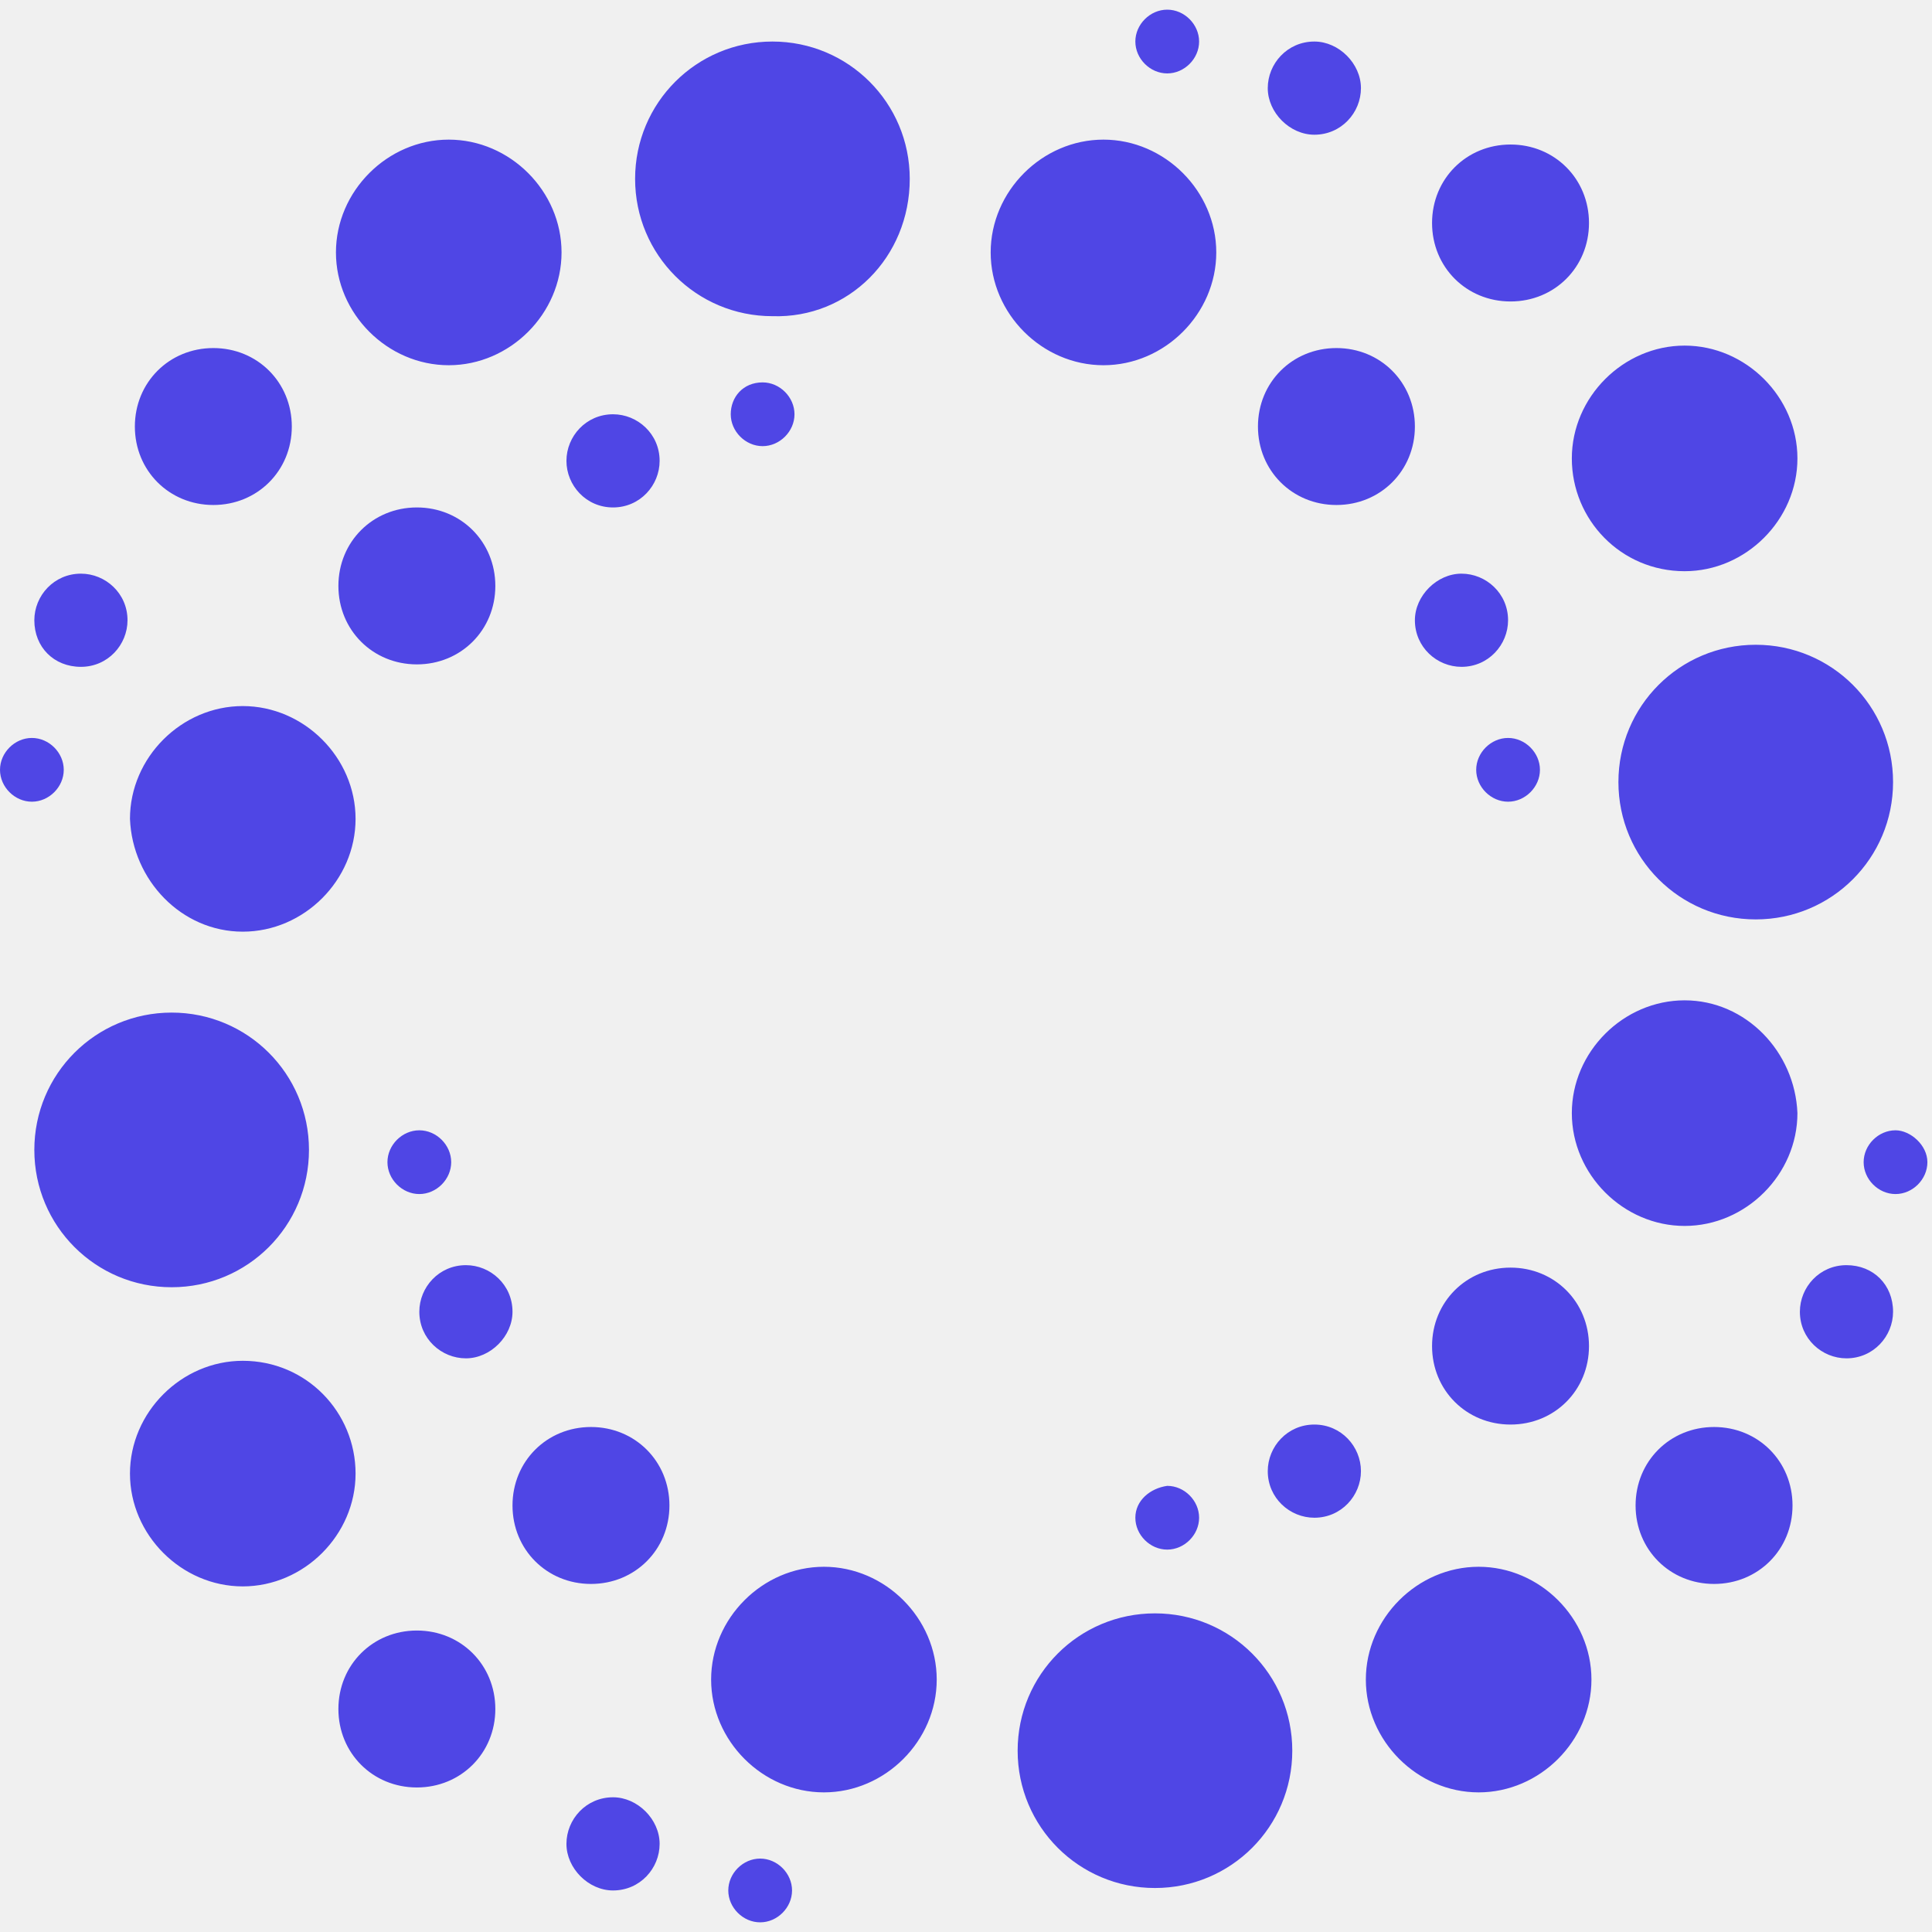
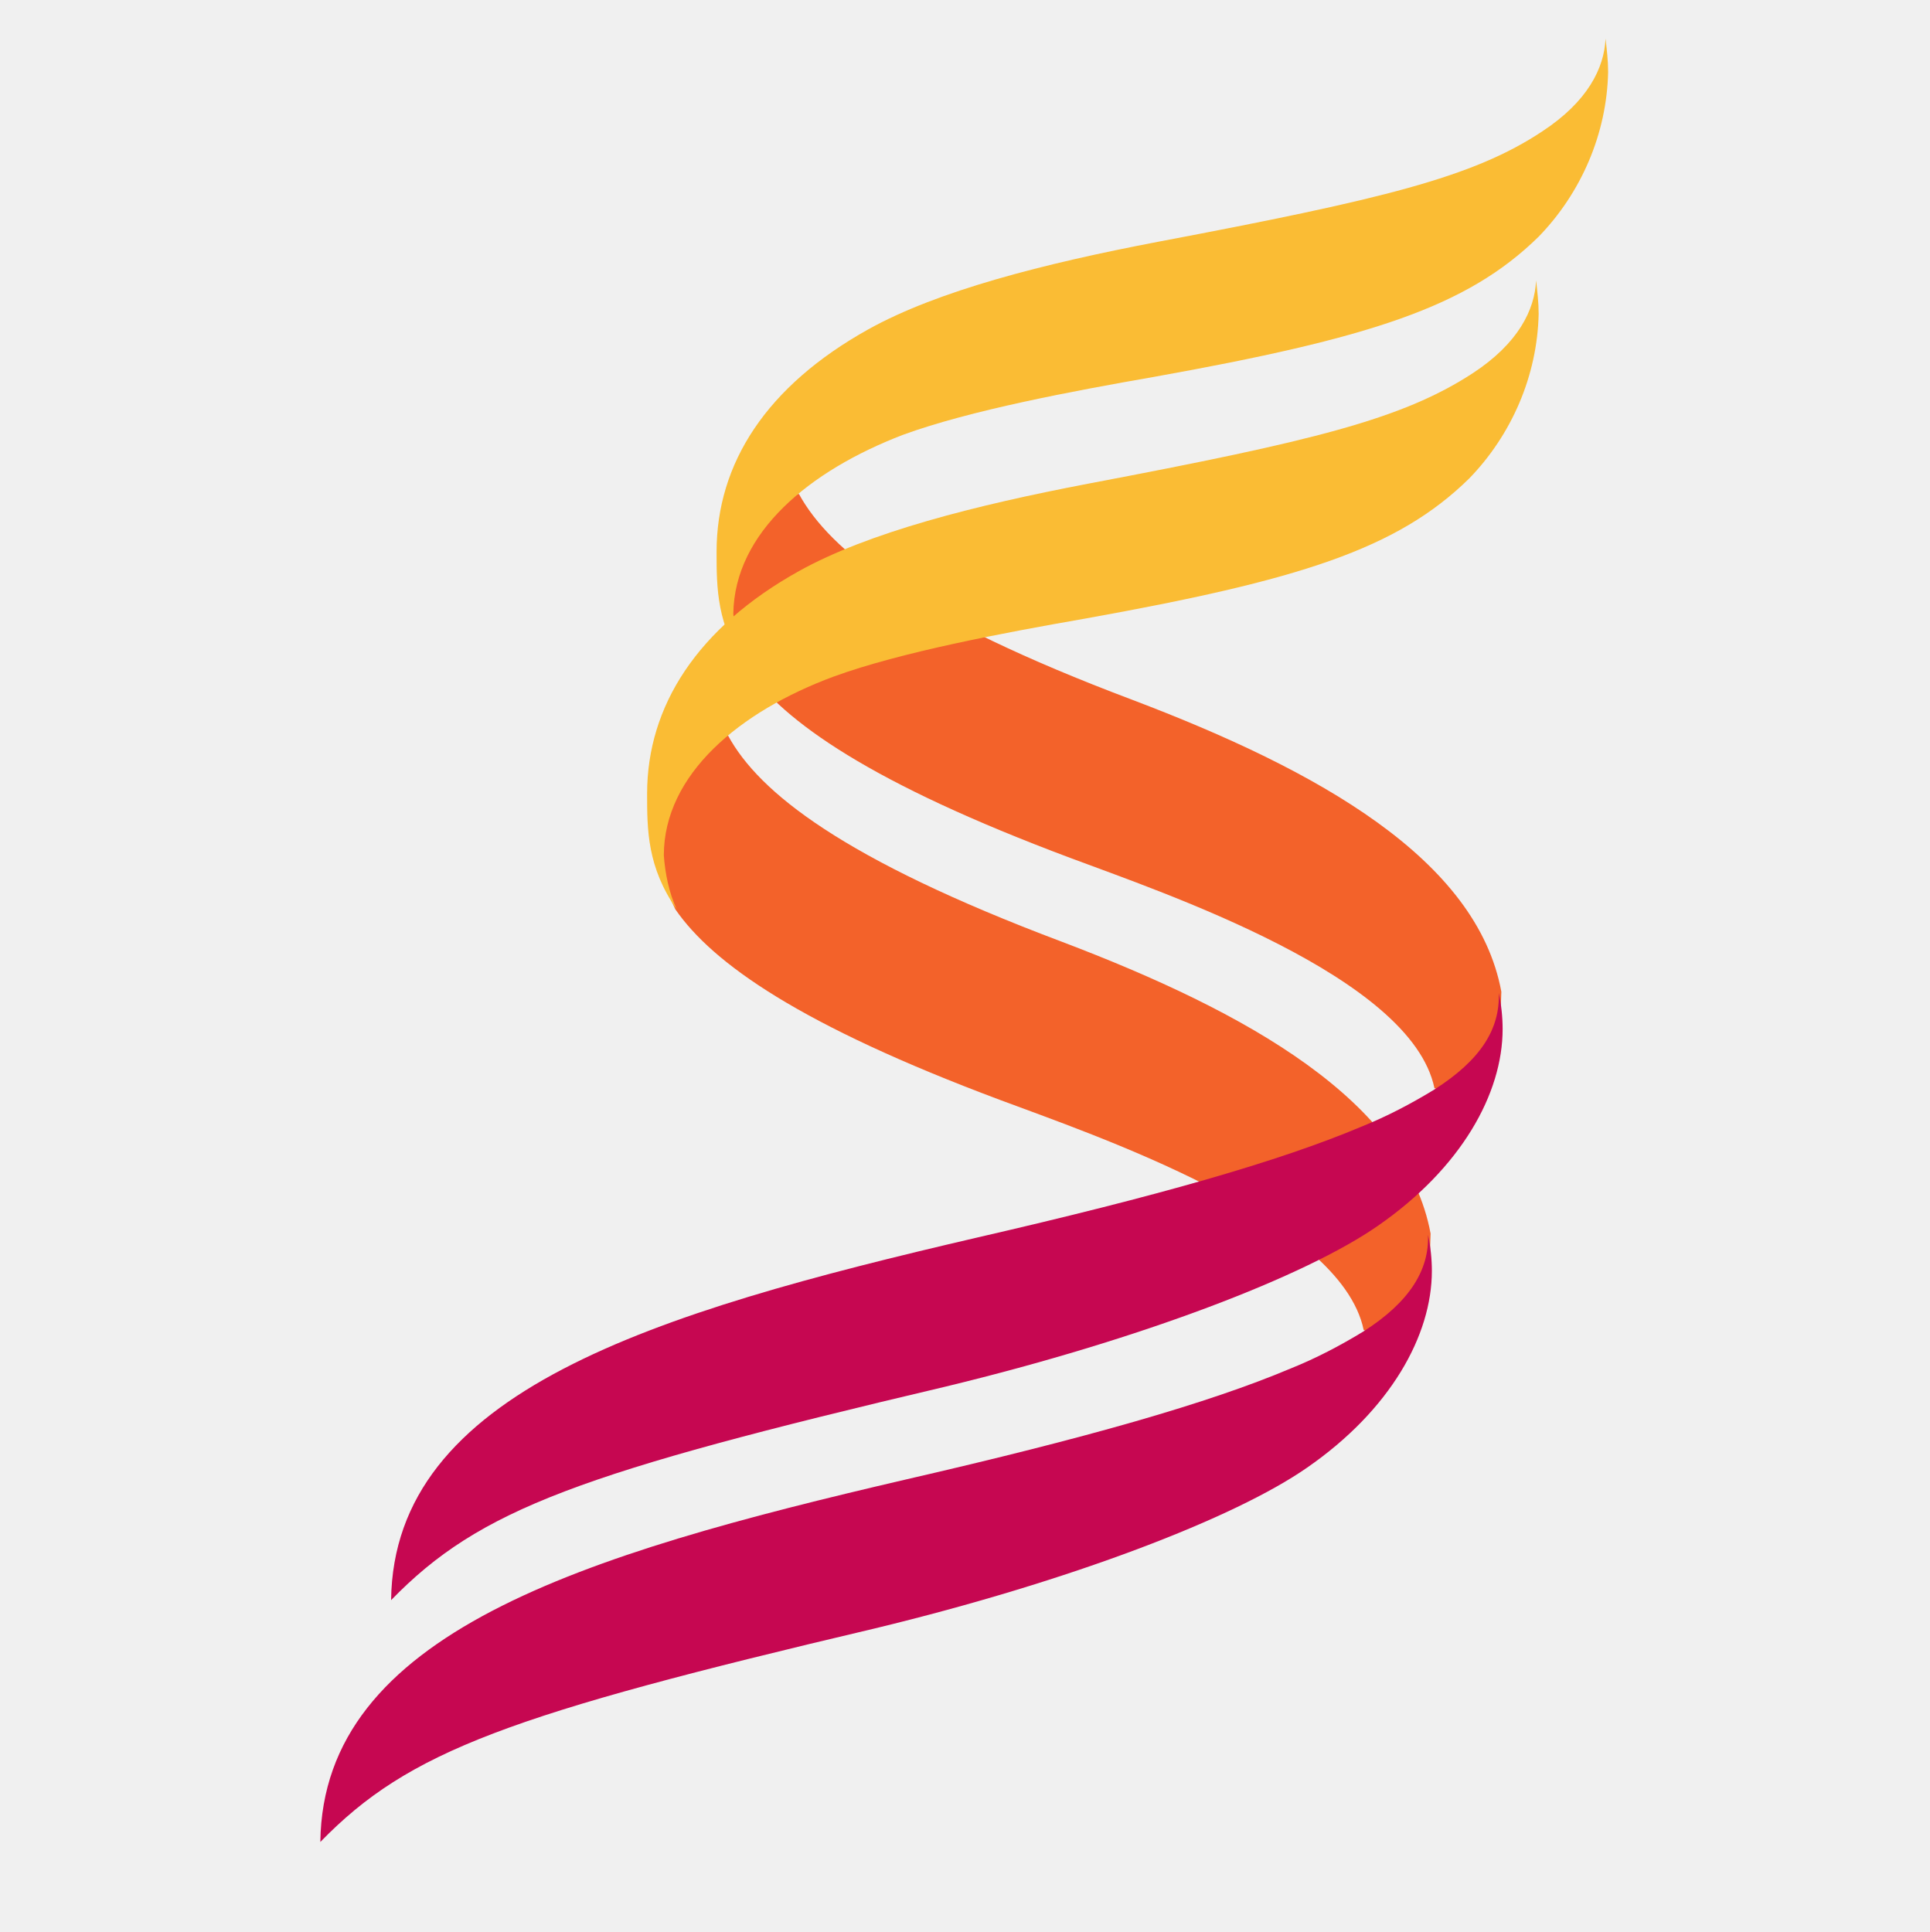
- <svg xmlns="http://www.w3.org/2000/svg" width="200" height="200" viewBox="0 0 200 200" fill="none">
-   <g clip-path="url(#clip0_292_253)">
-     <path d="M46.454 37.808C52.8 37.808 58.131 32.477 58.131 26.131C58.131 19.785 52.8 14.454 46.454 14.454C40.108 14.454 34.777 19.785 34.777 26.131C34.777 32.477 40.108 37.808 46.454 37.808ZM40.108 120.308C40.108 122.084 41.631 123.608 43.408 123.608C45.185 123.608 46.708 122.084 46.708 120.308C46.708 118.531 45.185 117.008 43.408 117.008C41.631 117.008 40.108 118.531 40.108 120.308ZM63.462 52.531C66.254 52.531 68.284 50.246 68.284 47.708C68.284 44.915 66 42.885 63.462 42.885C60.669 42.885 58.638 45.169 58.638 47.708C58.638 50.246 60.669 52.531 63.462 52.531ZM25.131 96.446C31.477 96.446 36.808 91.115 36.808 84.769C36.808 78.423 31.477 73.092 25.131 73.092C18.785 73.092 13.454 78.423 13.454 84.769C13.708 91.115 18.785 96.446 25.131 96.446ZM8.377 69.031C11.169 69.031 13.2 66.746 13.2 64.208C13.2 61.415 10.915 59.385 8.377 59.385C5.585 59.385 3.554 61.669 3.554 64.208C3.554 67 5.585 69.031 8.377 69.031ZM6.6 79.692C6.6 77.915 5.077 76.392 3.3 76.392C1.523 76.392 0 77.915 0 79.692C0 81.469 1.523 82.992 3.3 82.992C5.077 82.992 6.6 81.469 6.6 79.692ZM22.085 52.277C26.654 52.277 30.208 48.723 30.208 44.154C30.208 39.585 26.654 36.031 22.085 36.031C17.515 36.031 13.961 39.585 13.961 44.154C13.961 48.723 17.515 52.277 22.085 52.277ZM120.831 7.6C122.608 7.6 124.131 6.077 124.131 4.3C124.131 2.523 122.608 1 120.831 1C119.054 1 117.531 2.523 117.531 4.3C117.531 6.077 119.054 7.6 120.831 7.6ZM31.985 119.038C31.985 111.169 25.638 104.823 17.769 104.823C9.9 104.823 3.554 111.169 3.554 119.038C3.554 126.908 9.9 133.254 17.769 133.254C25.638 133.254 31.985 126.908 31.985 119.038ZM174.392 59.131C180.738 59.131 186.069 53.8 186.069 47.454C186.069 41.108 180.738 35.777 174.392 35.777C168.046 35.777 162.715 41.108 162.715 47.454C162.715 53.8 167.792 59.131 174.392 59.131ZM148.246 139.346C148.246 143.915 151.8 147.469 156.369 147.469C160.938 147.469 164.492 143.915 164.492 139.346C164.492 134.777 160.938 131.223 156.369 131.223C151.8 131.223 148.246 134.777 148.246 139.346ZM156.369 31.208C160.938 31.208 164.492 27.654 164.492 23.085C164.492 18.515 160.938 14.961 156.369 14.961C151.8 14.961 148.246 18.515 148.246 23.085C148.246 27.654 151.8 31.208 156.369 31.208ZM138.346 52.277C142.915 52.277 146.469 48.723 146.469 44.154C146.469 39.585 142.915 36.031 138.346 36.031C133.777 36.031 130.223 39.585 130.223 44.154C130.223 48.723 133.777 52.277 138.346 52.277ZM167.538 80.961C167.538 88.831 173.884 95.177 181.754 95.177C189.623 95.177 195.969 88.831 195.969 80.961C195.969 73.092 189.623 66.746 181.754 66.746C173.884 66.746 167.538 73.092 167.538 80.961ZM159.415 79.692C159.415 77.915 157.892 76.392 156.115 76.392C154.338 76.392 152.815 77.915 152.815 79.692C152.815 81.469 154.338 82.992 156.115 82.992C157.892 82.992 159.415 81.469 159.415 79.692ZM136.061 13.946C138.854 13.946 140.884 11.662 140.884 9.123C140.884 6.585 138.6 4.3 136.061 4.3C133.269 4.3 131.238 6.585 131.238 9.123C131.238 11.662 133.523 13.946 136.061 13.946ZM151.292 69.031C154.084 69.031 156.115 66.746 156.115 64.208C156.115 61.415 153.831 59.385 151.292 59.385C148.754 59.385 146.469 61.669 146.469 64.208C146.469 67 148.754 69.031 151.292 69.031ZM51.277 60.654C51.277 56.084 47.723 52.531 43.154 52.531C38.585 52.531 35.031 56.084 35.031 60.654C35.031 65.223 38.585 68.777 43.154 68.777C47.723 68.777 51.277 65.223 51.277 60.654ZM136.061 147.469C133.269 147.469 131.238 149.754 131.238 152.292C131.238 155.084 133.523 157.115 136.061 157.115C138.854 157.115 140.884 154.831 140.884 152.292C140.884 149.754 138.854 147.469 136.061 147.469ZM119.561 167.015C111.692 167.015 105.346 173.361 105.346 181.231C105.346 189.1 111.692 195.446 119.561 195.446C127.431 195.446 133.777 189.1 133.777 181.231C133.777 173.361 127.431 167.015 119.561 167.015ZM153.069 162.192C146.723 162.192 141.392 167.523 141.392 173.869C141.392 180.215 146.723 185.546 153.069 185.546C159.415 185.546 164.746 180.215 164.746 173.869C164.746 167.523 159.415 162.192 153.069 162.192ZM117.531 157.115C117.531 158.892 119.054 160.415 120.831 160.415C122.608 160.415 124.131 158.892 124.131 157.115C124.131 155.338 122.608 153.815 120.831 153.815C119.054 154.069 117.531 155.338 117.531 157.115ZM196.223 117.008C194.446 117.008 192.923 118.531 192.923 120.308C192.923 122.084 194.446 123.608 196.223 123.608C198 123.608 199.523 122.084 199.523 120.308C199.523 118.531 197.746 117.008 196.223 117.008ZM191.146 130.969C188.354 130.969 186.323 133.254 186.323 135.792C186.323 138.584 188.607 140.615 191.146 140.615C193.938 140.615 195.969 138.331 195.969 135.792C195.969 133 193.938 130.969 191.146 130.969ZM114.231 37.808C120.577 37.808 125.908 32.477 125.908 26.131C125.908 19.785 120.577 14.454 114.231 14.454C107.884 14.454 102.554 19.785 102.554 26.131C102.554 32.477 107.884 37.808 114.231 37.808ZM174.392 103.554C168.046 103.554 162.715 108.884 162.715 115.231C162.715 121.577 168.046 126.908 174.392 126.908C180.738 126.908 186.069 121.577 186.069 115.231C185.815 108.884 180.738 103.554 174.392 103.554ZM25.131 140.869C18.785 140.869 13.454 146.2 13.454 152.546C13.454 158.892 18.785 164.223 25.131 164.223C31.477 164.223 36.808 158.892 36.808 152.546C36.808 146.2 31.731 140.869 25.131 140.869ZM177.438 147.723C172.869 147.723 169.315 151.277 169.315 155.846C169.315 160.415 172.869 163.969 177.438 163.969C182.007 163.969 185.561 160.415 185.561 155.846C185.561 151.277 182.007 147.723 177.438 147.723ZM48.231 130.969C45.438 130.969 43.408 133.254 43.408 135.792C43.408 138.584 45.692 140.615 48.231 140.615C50.769 140.615 53.054 138.331 53.054 135.792C53.054 133 50.769 130.969 48.231 130.969ZM61.177 147.723C56.608 147.723 53.054 151.277 53.054 155.846C53.054 160.415 56.608 163.969 61.177 163.969C65.746 163.969 69.3 160.415 69.3 155.846C69.3 151.277 65.746 147.723 61.177 147.723ZM63.462 186.054C60.669 186.054 58.638 188.338 58.638 190.877C58.638 193.415 60.923 195.7 63.462 195.7C66.254 195.7 68.284 193.415 68.284 190.877C68.284 188.338 66 186.054 63.462 186.054ZM43.154 168.792C38.585 168.792 35.031 172.346 35.031 176.915C35.031 181.484 38.585 185.038 43.154 185.038C47.723 185.038 51.277 181.484 51.277 176.915C51.277 172.346 47.723 168.792 43.154 168.792ZM75.646 42.885C75.646 44.661 77.169 46.185 78.946 46.185C80.723 46.185 82.246 44.661 82.246 42.885C82.246 41.108 80.723 39.585 78.946 39.585C76.915 39.585 75.646 41.108 75.646 42.885ZM94.177 18.515C94.177 10.646 87.831 4.3 79.961 4.3C72.092 4.3 65.746 10.646 65.746 18.515C65.746 26.385 72.092 32.731 79.961 32.731C87.831 32.985 94.177 26.638 94.177 18.515ZM78.692 192.4C76.915 192.4 75.392 193.923 75.392 195.7C75.392 197.477 76.915 199 78.692 199C80.469 199 81.992 197.477 81.992 195.7C81.992 193.923 80.469 192.4 78.692 192.4ZM85.292 162.192C78.946 162.192 73.615 167.523 73.615 173.869C73.615 180.215 78.946 185.546 85.292 185.546C91.638 185.546 96.969 180.215 96.969 173.869C96.969 167.523 91.638 162.192 85.292 162.192Z" fill="#4F46E5" />
+ <svg xmlns="http://www.w3.org/2000/svg" id="logosandtypes_com" viewBox="0 0 150 150.2">
+   <style>.st1{fill:#f3622a}.st2{fill:#fabc34}.st3{fill:#c60751}</style>
+   <g id="Layer_3_1_">
+     <path id="Layer_3" d="M0 .2h150v150H0V.2z" fill="none" />
  </g>
-   <defs>
-     <clipPath id="clip0_292_253">
-       <rect width="200" height="200" fill="white" />
-     </clipPath>
-   </defs>
+   <g id="shannon_airport">
+     <path id="path14729_1_" class="st1" d="M88 54.4c-17-6.4-23.5-11.6-25.9-16-5 .8-6.7 5.5-5.4 9.3.5 1.4.7 2.9 1.3 4.2 2.9 4.2 9.7 9 25.2 14.8 7.2 2.7 26.5 9.2 28.3 17.9 5.2 1.8 5.1-4.8 5.2-7.5-1.9-10.3-14.2-17.2-28.7-22.7" />
+     <path id="path14733_1_" class="st2" d="M70.2 33.8c5.2-1.9 13.2-3.4 19.5-4.5 16.7-3 24.3-5.4 29.9-10.9 3.3-3.4 5.3-8 5.4-12.8 0-.9-.1-1.7-.2-2.6-.1 2.3-1.4 4.9-4.9 7.2-5.4 3.6-12.5 5.3-29.9 8.6-8.9 1.7-17.1 3.8-22.5 6.8C59.6 30 55.7 36 55.7 42.9c0 2.8 0 5.7 2.3 9-.6-1.3-.9-2.8-1-4.2.1-6.3 5.9-11.1 13.2-13.9" />
+     <path id="path14737_1_" class="st1" d="M82.5 73.2c-17-6.4-23.5-11.6-25.9-16-5 0-5.5 5.7-5.5 9.3 0 1.5.8 2.9 1.4 4.2 2.9 4.2 9.7 9 25.2 14.8 7.2 2.7 26.5 9.2 28.3 17.9 5.2 2.1 5.1-4.8 5.2-7.5-1.9-10.3-14.2-17.2-28.7-22.7" />
+     <path id="path14741_1_" class="st3" d="M106 103.5c-1.8 1.1-3.7 2.1-5.7 2.9-6.4 2.7-15.9 5.4-29.8 8.6-25.4 5.9-45.4 12-45.6 28.2 6.9-7.1 14.7-9.9 43.1-16.6 15.3-3.7 28-8.6 33.6-12.5 6.5-4.5 9.7-10.3 9.7-15.3 0-.9-.1-1.9-.3-2.8.1 2.7-1.4 5.2-5 7.5" />
+     <path id="path14745_1_" class="st2" d="M64.8 52.6c5.2-1.9 13.2-3.4 19.5-4.5 16.7-3 24.3-5.4 29.9-10.9 3.3-3.4 5.3-8 5.4-12.8 0-.9-.1-1.7-.2-2.6-.1 2.3-1.4 4.9-4.9 7.2-5.5 3.6-12.5 5.3-29.9 8.6-8.9 1.7-17.1 3.8-22.5 6.8-7.9 4.4-11.8 10.5-11.8 17.3 0 2.8 0 5.7 2.3 9-.6-1.3-.9-2.8-1-4.2 0-6.3 5.9-11.2 13.2-13.9" />
+     <path id="path14749_1_" class="st3" d="M111.5 84.7c-1.8 1.1-3.7 2.1-5.7 2.9-6.4 2.7-15.9 5.4-29.8 8.6-25.4 5.9-45.4 12-45.6 28.2 6.9-7.1 14.7-9.9 43.1-16.6 15.3-3.7 28-8.6 33.6-12.5 6.5-4.5 9.7-10.3 9.7-15.3 0-.9-.1-1.9-.3-2.8.1 2.8-1.4 5.2-5 7.5" />
+   </g>
</svg>
